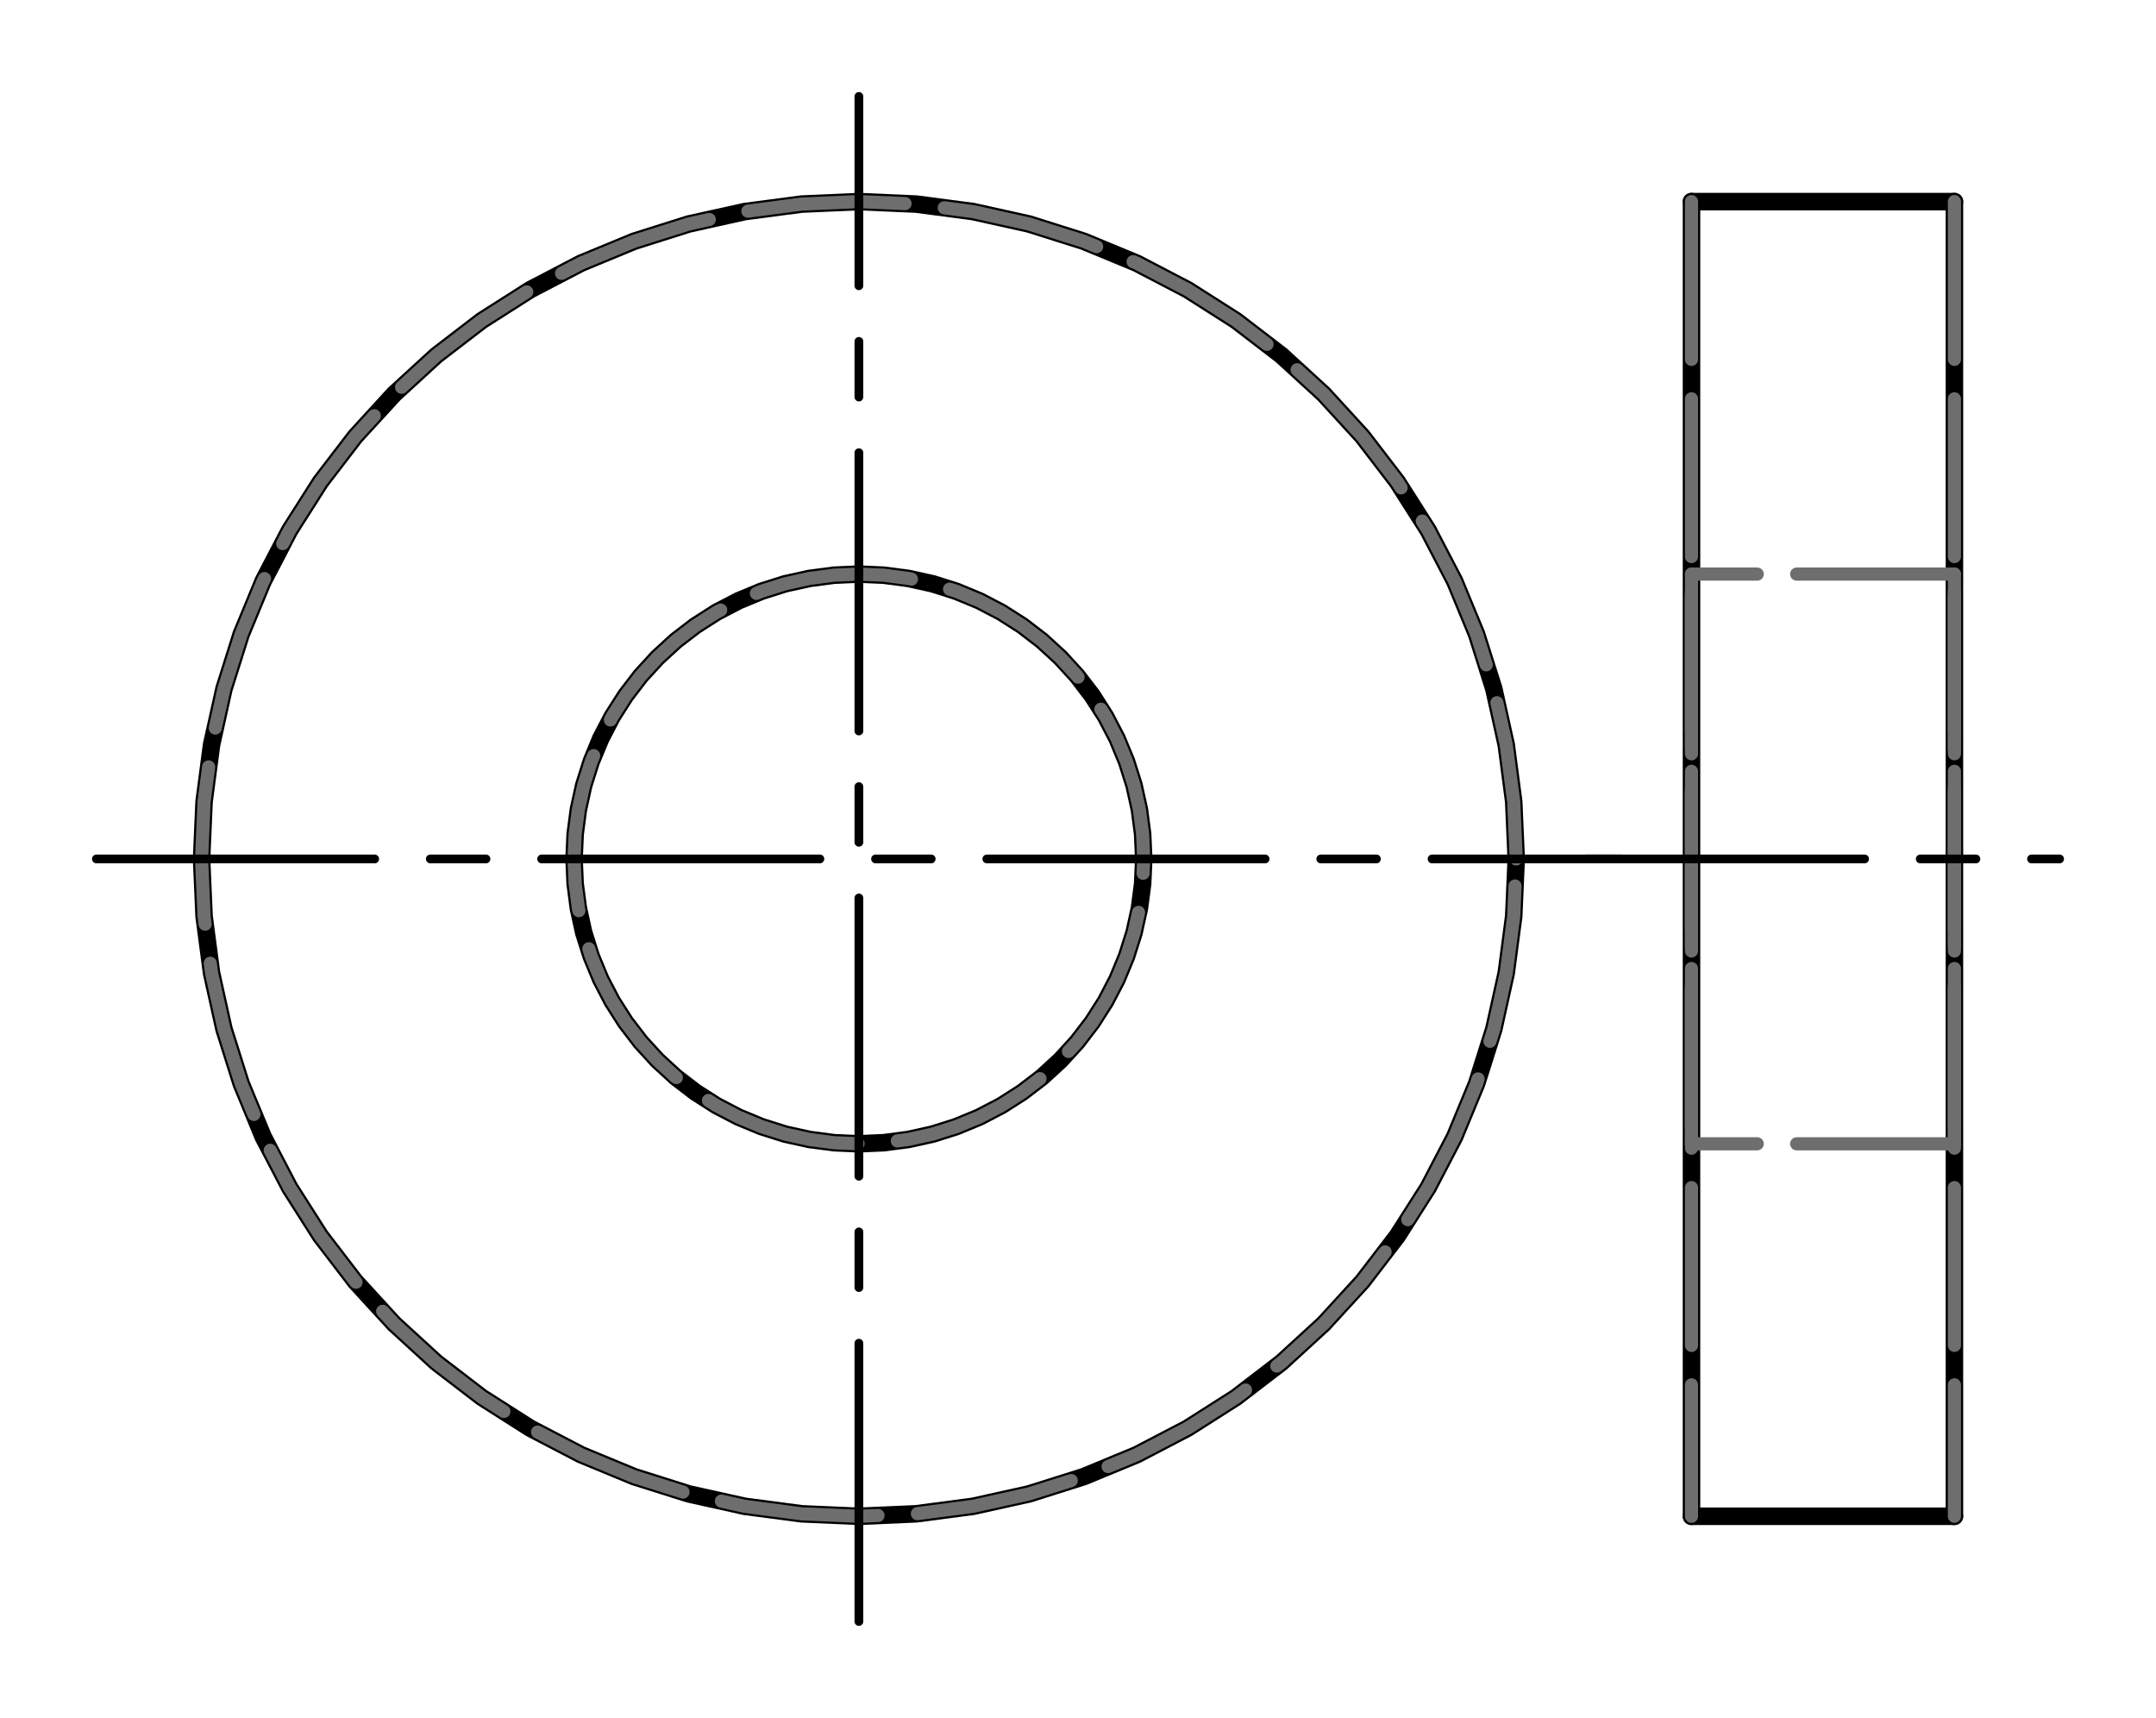
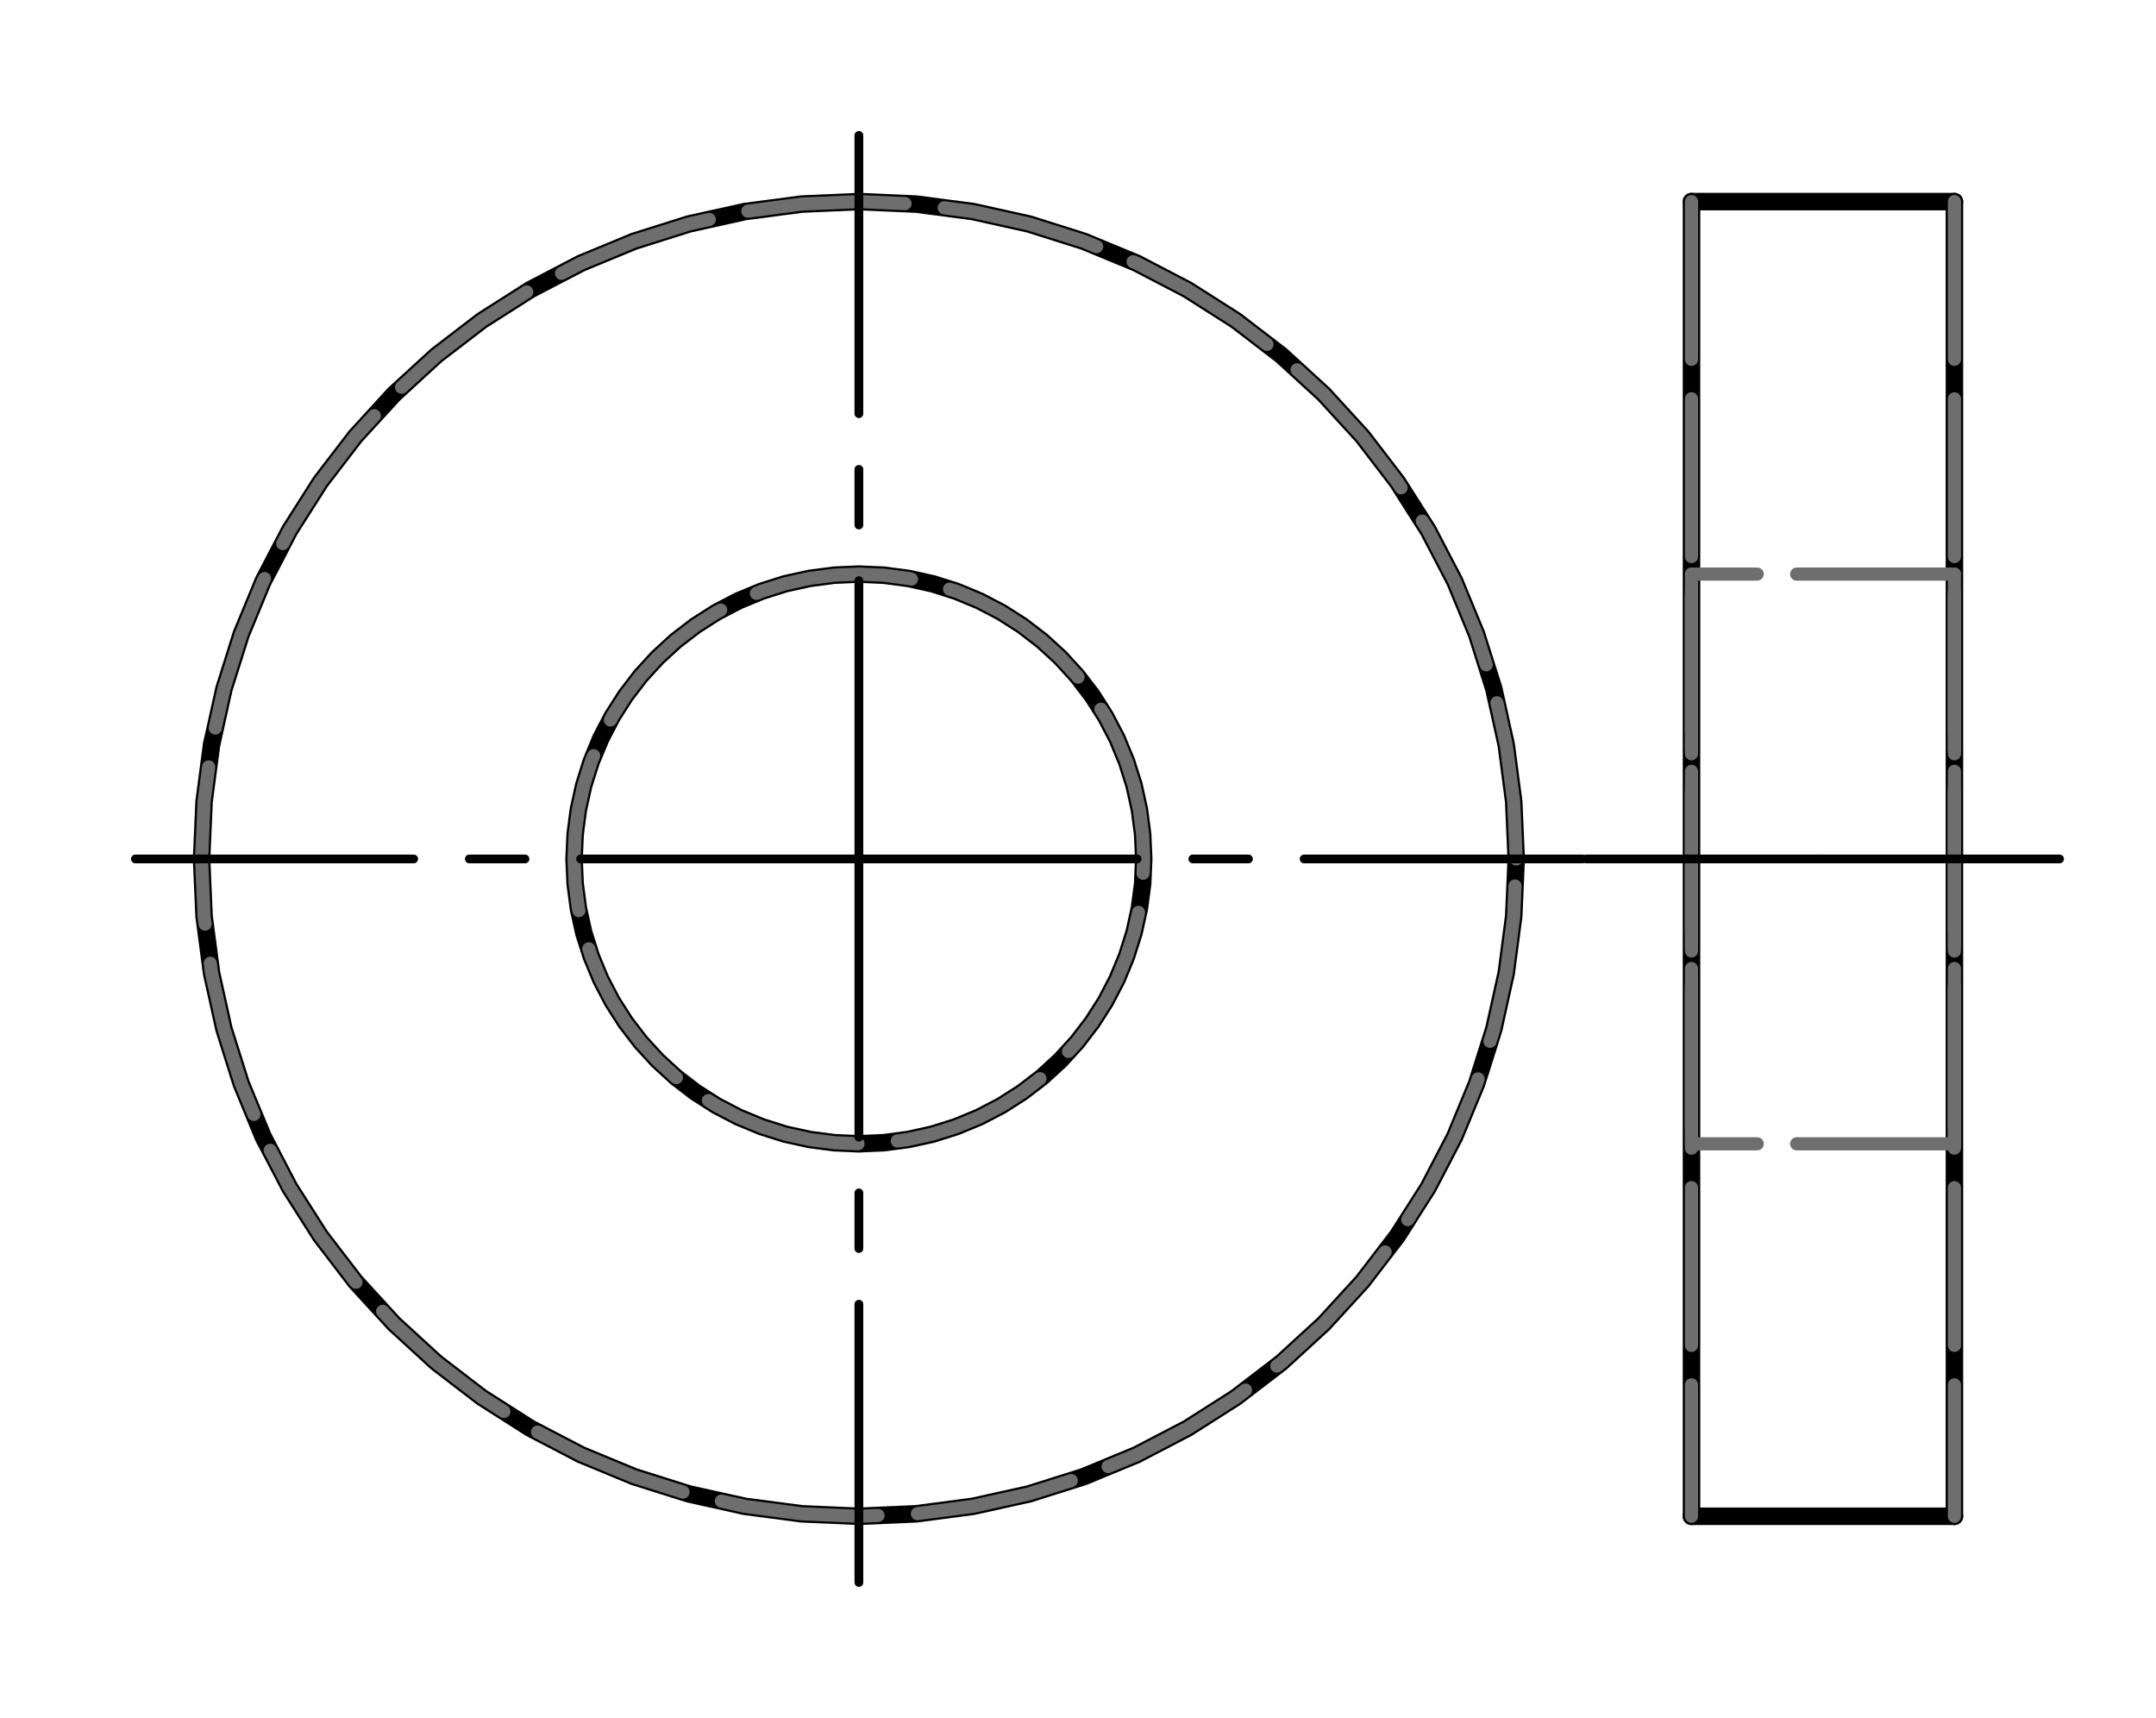
<svg xmlns="http://www.w3.org/2000/svg" width="49.2mm" height="39.2mm" viewBox="-19.6 -19.6 49.2 39.2" version="1.1">
  <g transform="scale(1,-1)" stroke-linecap="round">
    <g fill="none" stroke="rgb(0,0,0)" stroke-width="0.4" id="Visible">
      <path d="M 15.0,0.0 L 14.943,1.307 L 14.772,2.605 L 14.489,3.882 L 14.095,5.13 L 13.595,6.339 L 12.99,7.5 L 12.287,8.604 L 11.491,9.642 L 10.607,10.607 L 9.642,11.491 L 8.604,12.287 L 7.5,12.99 L 6.339,13.595 L 5.13,14.095 L 3.882,14.489 L 2.605,14.772 L 1.307,14.943 L 0.0,15.0 L -1.307,14.943 L -2.605,14.772 L -3.882,14.489 L -5.13,14.095 L -6.339,13.595 L -7.5,12.99 L -8.604,12.287 L -9.642,11.491 L -10.607,10.607 L -11.491,9.642 L -12.287,8.604 L -12.99,7.5 L -13.595,6.339 L -14.095,5.13 L -14.489,3.882 L -14.772,2.605 L -14.943,1.307 L -15.0,0.0 L -14.943,-1.307 L -14.772,-2.605 L -14.489,-3.882 L -14.095,-5.13 L -13.595,-6.339 L -12.99,-7.5 L -12.287,-8.604 L -11.491,-9.642 L -10.607,-10.607 L -9.642,-11.491 L -8.604,-12.287 L -7.5,-12.99 L -6.339,-13.595 L -5.13,-14.095 L -3.882,-14.489 L -2.605,-14.772 L -1.307,-14.943 L -0.0,-15.0 L 1.307,-14.943 L 2.605,-14.772 L 3.882,-14.489 L 5.13,-14.095 L 6.339,-13.595 L 7.5,-12.99 L 8.604,-12.287 L 9.642,-11.491 L 10.607,-10.607 L 11.491,-9.642 L 12.287,-8.604 L 12.99,-7.5 L 13.595,-6.339 L 14.095,-5.13 L 14.489,-3.882 L 14.772,-2.605 L 14.943,-1.307 L 15.0,-0.0" />
      <path d="M 6.5,0.0 L 6.475,0.567 L 6.401,1.129 L 6.279,1.682 L 6.108,2.223 L 5.891,2.747 L 5.629,3.25 L 5.324,3.728 L 4.979,4.178 L 4.596,4.596 L 4.178,4.979 L 3.728,5.324 L 3.25,5.629 L 2.747,5.891 L 2.223,6.108 L 1.682,6.279 L 1.129,6.401 L 0.567,6.475 L -0.0,6.5 L -0.567,6.475 L -1.129,6.401 L -1.682,6.279 L -2.223,6.108 L -2.747,5.891 L -3.25,5.629 L -3.728,5.324 L -4.178,4.979 L -4.596,4.596 L -4.979,4.178 L -5.324,3.728 L -5.629,3.25 L -5.891,2.747 L -6.108,2.223 L -6.279,1.682 L -6.401,1.129 L -6.475,0.567 L -6.5,-0.0 L -6.475,-0.567 L -6.401,-1.129 L -6.279,-1.682 L -6.108,-2.223 L -5.891,-2.747 L -5.629,-3.25 L -5.324,-3.728 L -4.979,-4.178 L -4.596,-4.596 L -4.178,-4.979 L -3.728,-5.324 L -3.25,-5.629 L -2.747,-5.891 L -2.223,-6.108 L -1.682,-6.279 L -1.129,-6.401 L -0.567,-6.475 L 0.0,-6.5 L 0.567,-6.475 L 1.129,-6.401 L 1.682,-6.279 L 2.223,-6.108 L 2.747,-5.891 L 3.25,-5.629 L 3.728,-5.324 L 4.178,-4.979 L 4.596,-4.596 L 4.979,-4.178 L 5.324,-3.728 L 5.629,-3.25 L 5.891,-2.747 L 6.108,-2.223 L 6.279,-1.682 L 6.401,-1.129 L 6.475,-0.567 L 6.5,0.0" />
      <path d="M 19.0,-15.0 L 19.0,-14.583 L 19.0,-14.167 L 19.0,-13.75 L 19.0,-13.333 L 19.0,-12.917 L 19.0,-12.5 L 19.0,-12.083 L 19.0,-11.667 L 19.0,-11.25 L 19.0,-10.833 L 19.0,-10.417 L 19.0,-10.0 L 19.0,-9.583 L 19.0,-9.167 L 19.0,-8.75 L 19.0,-8.333 L 19.0,-7.917 L 19.0,-7.5 L 19.0,-7.083 L 19.0,-6.667 L 19.0,-6.25 L 19.0,-5.833 L 19.0,-5.417 L 19.0,-5.0 L 19.0,-4.583 L 19.0,-4.167 L 19.0,-3.75 L 19.0,-3.333 L 19.0,-2.917 L 19.0,-2.5 L 19.0,-2.083 L 19.0,-1.667 L 19.0,-1.25 L 19.0,-0.833 L 19.0,-0.417 L 19.0,0.0 L 19.0,0.417 L 19.0,0.833 L 19.0,1.25 L 19.0,1.667 L 19.0,2.083 L 19.0,2.5 L 19.0,2.917 L 19.0,3.333 L 19.0,3.75 L 19.0,4.167 L 19.0,4.583 L 19.0,5.0 L 19.0,5.417 L 19.0,5.833 L 19.0,6.25 L 19.0,6.667 L 19.0,7.083 L 19.0,7.5 L 19.0,7.917 L 19.0,8.333 L 19.0,8.75 L 19.0,9.167 L 19.0,9.583 L 19.0,10.0 L 19.0,10.417 L 19.0,10.833 L 19.0,11.25 L 19.0,11.667 L 19.0,12.083 L 19.0,12.5 L 19.0,12.917 L 19.0,13.333 L 19.0,13.75 L 19.0,14.167 L 19.0,14.583 L 19.0,15.0" />
      <path d="M 25.0,15.0 L 24.917,15.0 L 24.833,15.0 L 24.75,15.0 L 24.667,15.0 L 24.583,15.0 L 24.5,15.0 L 24.417,15.0 L 24.333,15.0 L 24.25,15.0 L 24.167,15.0 L 24.083,15.0 L 24.0,15.0 L 23.917,15.0 L 23.833,15.0 L 23.75,15.0 L 23.667,15.0 L 23.583,15.0 L 23.5,15.0 L 23.417,15.0 L 23.333,15.0 L 23.25,15.0 L 23.167,15.0 L 23.083,15.0 L 23.0,15.0 L 22.917,15.0 L 22.833,15.0 L 22.75,15.0 L 22.667,15.0 L 22.583,15.0 L 22.5,15.0 L 22.417,15.0 L 22.333,15.0 L 22.25,15.0 L 22.167,15.0 L 22.083,15.0 L 22.0,15.0 L 21.917,15.0 L 21.833,15.0 L 21.75,15.0 L 21.667,15.0 L 21.583,15.0 L 21.5,15.0 L 21.417,15.0 L 21.333,15.0 L 21.25,15.0 L 21.167,15.0 L 21.083,15.0 L 21.0,15.0 L 20.917,15.0 L 20.833,15.0 L 20.75,15.0 L 20.667,15.0 L 20.583,15.0 L 20.5,15.0 L 20.417,15.0 L 20.333,15.0 L 20.25,15.0 L 20.167,15.0 L 20.083,15.0 L 20.0,15.0 L 19.917,15.0 L 19.833,15.0 L 19.75,15.0 L 19.667,15.0 L 19.583,15.0 L 19.5,15.0 L 19.417,15.0 L 19.333,15.0 L 19.25,15.0 L 19.167,15.0 L 19.083,15.0 L 19.0,15.0" />
      <path d="M 25.0,-15.0 L 25.0,-14.583 L 25.0,-14.167 L 25.0,-13.75 L 25.0,-13.333 L 25.0,-12.917 L 25.0,-12.5 L 25.0,-12.083 L 25.0,-11.667 L 25.0,-11.25 L 25.0,-10.833 L 25.0,-10.417 L 25.0,-10.0 L 25.0,-9.583 L 25.0,-9.167 L 25.0,-8.75 L 25.0,-8.333 L 25.0,-7.917 L 25.0,-7.5 L 25.0,-7.083 L 25.0,-6.667 L 25.0,-6.25 L 25.0,-5.833 L 25.0,-5.417 L 25.0,-5.0 L 25.0,-4.583 L 25.0,-4.167 L 25.0,-3.75 L 25.0,-3.333 L 25.0,-2.917 L 25.0,-2.5 L 25.0,-2.083 L 25.0,-1.667 L 25.0,-1.25 L 25.0,-0.833 L 25.0,-0.417 L 25.0,0.0 L 25.0,0.417 L 25.0,0.833 L 25.0,1.25 L 25.0,1.667 L 25.0,2.083 L 25.0,2.5 L 25.0,2.917 L 25.0,3.333 L 25.0,3.75 L 25.0,4.167 L 25.0,4.583 L 25.0,5.0 L 25.0,5.417 L 25.0,5.833 L 25.0,6.25 L 25.0,6.667 L 25.0,7.083 L 25.0,7.5 L 25.0,7.917 L 25.0,8.333 L 25.0,8.75 L 25.0,9.167 L 25.0,9.583 L 25.0,10.0 L 25.0,10.417 L 25.0,10.833 L 25.0,11.25 L 25.0,11.667 L 25.0,12.083 L 25.0,12.5 L 25.0,12.917 L 25.0,13.333 L 25.0,13.75 L 25.0,14.167 L 25.0,14.583 L 25.0,15.0" />
      <path d="M 25.0,-15.0 L 24.917,-15.0 L 24.833,-15.0 L 24.75,-15.0 L 24.667,-15.0 L 24.583,-15.0 L 24.5,-15.0 L 24.417,-15.0 L 24.333,-15.0 L 24.25,-15.0 L 24.167,-15.0 L 24.083,-15.0 L 24.0,-15.0 L 23.917,-15.0 L 23.833,-15.0 L 23.75,-15.0 L 23.667,-15.0 L 23.583,-15.0 L 23.5,-15.0 L 23.417,-15.0 L 23.333,-15.0 L 23.25,-15.0 L 23.167,-15.0 L 23.083,-15.0 L 23.0,-15.0 L 22.917,-15.0 L 22.833,-15.0 L 22.75,-15.0 L 22.667,-15.0 L 22.583,-15.0 L 22.5,-15.0 L 22.417,-15.0 L 22.333,-15.0 L 22.25,-15.0 L 22.167,-15.0 L 22.083,-15.0 L 22.0,-15.0 L 21.917,-15.0 L 21.833,-15.0 L 21.75,-15.0 L 21.667,-15.0 L 21.583,-15.0 L 21.5,-15.0 L 21.417,-15.0 L 21.333,-15.0 L 21.25,-15.0 L 21.167,-15.0 L 21.083,-15.0 L 21.0,-15.0 L 20.917,-15.0 L 20.833,-15.0 L 20.75,-15.0 L 20.667,-15.0 L 20.583,-15.0 L 20.5,-15.0 L 20.417,-15.0 L 20.333,-15.0 L 20.25,-15.0 L 20.167,-15.0 L 20.083,-15.0 L 20.0,-15.0 L 19.917,-15.0 L 19.833,-15.0 L 19.75,-15.0 L 19.667,-15.0 L 19.583,-15.0 L 19.5,-15.0 L 19.417,-15.0 L 19.333,-15.0 L 19.25,-15.0 L 19.167,-15.0 L 19.083,-15.0 L 19.0,-15.0" />
    </g>
    <g fill="none" stroke="rgb(110,110,110)" stroke-width="0.3" id="Hidden" stroke-dasharray="3.6 0.9">
      <path d="M 15.0,0.0 L 14.943,1.307 L 14.772,2.605 L 14.489,3.882 L 14.095,5.13 L 13.595,6.339 L 12.99,7.5 L 12.287,8.604 L 11.491,9.642 L 10.607,10.607 L 9.642,11.491 L 8.604,12.287 L 7.5,12.99 L 6.339,13.595 L 5.13,14.095 L 3.882,14.489 L 2.605,14.772 L 1.307,14.943 L 0.0,15.0 L -1.307,14.943 L -2.605,14.772 L -3.882,14.489 L -5.13,14.095 L -6.339,13.595 L -7.5,12.99 L -8.604,12.287 L -9.642,11.491 L -10.607,10.607 L -11.491,9.642 L -12.287,8.604 L -12.99,7.5 L -13.595,6.339 L -14.095,5.13 L -14.489,3.882 L -14.772,2.605 L -14.943,1.307 L -15.0,0.0 L -14.943,-1.307 L -14.772,-2.605 L -14.489,-3.882 L -14.095,-5.13 L -13.595,-6.339 L -12.99,-7.5 L -12.287,-8.604 L -11.491,-9.642 L -10.607,-10.607 L -9.642,-11.491 L -8.604,-12.287 L -7.5,-12.99 L -6.339,-13.595 L -5.13,-14.095 L -3.882,-14.489 L -2.605,-14.772 L -1.307,-14.943 L -0.0,-15.0 L 1.307,-14.943 L 2.605,-14.772 L 3.882,-14.489 L 5.13,-14.095 L 6.339,-13.595 L 7.5,-12.99 L 8.604,-12.287 L 9.642,-11.491 L 10.607,-10.607 L 11.491,-9.642 L 12.287,-8.604 L 12.99,-7.5 L 13.595,-6.339 L 14.095,-5.13 L 14.489,-3.882 L 14.772,-2.605 L 14.943,-1.307 L 15.0,-0.0" />
      <path d="M 6.5,0.0 L 6.475,0.567 L 6.401,1.129 L 6.279,1.682 L 6.108,2.223 L 5.891,2.747 L 5.629,3.25 L 5.324,3.728 L 4.979,4.178 L 4.596,4.596 L 4.178,4.979 L 3.728,5.324 L 3.25,5.629 L 2.747,5.891 L 2.223,6.108 L 1.682,6.279 L 1.129,6.401 L 0.567,6.475 L -0.0,6.5 L -0.567,6.475 L -1.129,6.401 L -1.682,6.279 L -2.223,6.108 L -2.747,5.891 L -3.25,5.629 L -3.728,5.324 L -4.178,4.979 L -4.596,4.596 L -4.979,4.178 L -5.324,3.728 L -5.629,3.25 L -5.891,2.747 L -6.108,2.223 L -6.279,1.682 L -6.401,1.129 L -6.475,0.567 L -6.5,-0.0 L -6.475,-0.567 L -6.401,-1.129 L -6.279,-1.682 L -6.108,-2.223 L -5.891,-2.747 L -5.629,-3.25 L -5.324,-3.728 L -4.979,-4.178 L -4.596,-4.596 L -4.178,-4.979 L -3.728,-5.324 L -3.25,-5.629 L -2.747,-5.891 L -2.223,-6.108 L -1.682,-6.279 L -1.129,-6.401 L -0.567,-6.475 L 0.0,-6.5 L 0.567,-6.475 L 1.129,-6.401 L 1.682,-6.279 L 2.223,-6.108 L 2.747,-5.891 L 3.25,-5.629 L 3.728,-5.324 L 4.178,-4.979 L 4.596,-4.596 L 4.979,-4.178 L 5.324,-3.728 L 5.629,-3.25 L 5.891,-2.747 L 6.108,-2.223 L 6.279,-1.682 L 6.401,-1.129 L 6.475,-0.567 L 6.5,0.0" />
      <path d="M 19.0,15.0 L 19.0,14.583 L 19.0,14.167 L 19.0,13.75 L 19.0,13.333 L 19.0,12.917 L 19.0,12.5 L 19.0,12.083 L 19.0,11.667 L 19.0,11.25 L 19.0,10.833 L 19.0,10.417 L 19.0,10.0 L 19.0,9.583 L 19.0,9.167 L 19.0,8.75 L 19.0,8.333 L 19.0,7.917 L 19.0,7.5 L 19.0,7.083 L 19.0,6.667 L 19.0,6.25 L 19.0,5.833 L 19.0,5.417 L 19.0,5.0 L 19.0,4.583 L 19.0,4.167 L 19.0,3.75 L 19.0,3.333 L 19.0,2.917 L 19.0,2.5 L 19.0,2.083 L 19.0,1.667 L 19.0,1.25 L 19.0,0.833 L 19.0,0.417 L 19.0,0.0 L 19.0,-0.417 L 19.0,-0.833 L 19.0,-1.25 L 19.0,-1.667 L 19.0,-2.083 L 19.0,-2.5 L 19.0,-2.917 L 19.0,-3.333 L 19.0,-3.75 L 19.0,-4.167 L 19.0,-4.583 L 19.0,-5.0 L 19.0,-5.417 L 19.0,-5.833 L 19.0,-6.25 L 19.0,-6.667 L 19.0,-7.083 L 19.0,-7.5 L 19.0,-7.917 L 19.0,-8.333 L 19.0,-8.75 L 19.0,-9.167 L 19.0,-9.583 L 19.0,-10.0 L 19.0,-10.417 L 19.0,-10.833 L 19.0,-11.25 L 19.0,-11.667 L 19.0,-12.083 L 19.0,-12.5 L 19.0,-12.917 L 19.0,-13.333 L 19.0,-13.75 L 19.0,-14.167 L 19.0,-14.583 L 19.0,-15.0" />
      <path d="M 25.0,15.0 L 25.0,14.583 L 25.0,14.167 L 25.0,13.75 L 25.0,13.333 L 25.0,12.917 L 25.0,12.5 L 25.0,12.083 L 25.0,11.667 L 25.0,11.25 L 25.0,10.833 L 25.0,10.417 L 25.0,10.0 L 25.0,9.583 L 25.0,9.167 L 25.0,8.75 L 25.0,8.333 L 25.0,7.917 L 25.0,7.5 L 25.0,7.083 L 25.0,6.667 L 25.0,6.25 L 25.0,5.833 L 25.0,5.417 L 25.0,5.0 L 25.0,4.583 L 25.0,4.167 L 25.0,3.75 L 25.0,3.333 L 25.0,2.917 L 25.0,2.5 L 25.0,2.083 L 25.0,1.667 L 25.0,1.25 L 25.0,0.833 L 25.0,0.417 L 25.0,0.0 L 25.0,-0.417 L 25.0,-0.833 L 25.0,-1.25 L 25.0,-1.667 L 25.0,-2.083 L 25.0,-2.5 L 25.0,-2.917 L 25.0,-3.333 L 25.0,-3.75 L 25.0,-4.167 L 25.0,-4.583 L 25.0,-5.0 L 25.0,-5.417 L 25.0,-5.833 L 25.0,-6.25 L 25.0,-6.667 L 25.0,-7.083 L 25.0,-7.5 L 25.0,-7.917 L 25.0,-8.333 L 25.0,-8.75 L 25.0,-9.167 L 25.0,-9.583 L 25.0,-10.0 L 25.0,-10.417 L 25.0,-10.833 L 25.0,-11.25 L 25.0,-11.667 L 25.0,-12.083 L 25.0,-12.5 L 25.0,-12.917 L 25.0,-13.333 L 25.0,-13.75 L 25.0,-14.167 L 25.0,-14.583 L 25.0,-15.0" />
      <path d="M 19.0,6.5 L 19.0,6.319 L 19.0,6.139 L 19.0,5.958 L 19.0,5.778 L 19.0,5.597 L 19.0,5.417 L 19.0,5.236 L 19.0,5.056 L 19.0,4.875 L 19.0,4.694 L 19.0,4.514 L 19.0,4.333 L 19.0,4.153 L 19.0,3.972 L 19.0,3.792 L 19.0,3.611 L 19.0,3.431 L 19.0,3.25 L 19.0,3.069 L 19.0,2.889 L 19.0,2.708 L 19.0,2.528 L 19.0,2.347 L 19.0,2.167 L 19.0,1.986 L 19.0,1.806 L 19.0,1.625 L 19.0,1.444 L 19.0,1.264 L 19.0,1.083 L 19.0,0.903 L 19.0,0.722 L 19.0,0.542 L 19.0,0.361 L 19.0,0.181 L 19.0,0.0 L 19.0,-0.181 L 19.0,-0.361 L 19.0,-0.542 L 19.0,-0.722 L 19.0,-0.903 L 19.0,-1.083 L 19.0,-1.264 L 19.0,-1.444 L 19.0,-1.625 L 19.0,-1.806 L 19.0,-1.986 L 19.0,-2.167 L 19.0,-2.347 L 19.0,-2.528 L 19.0,-2.708 L 19.0,-2.889 L 19.0,-3.069 L 19.0,-3.25 L 19.0,-3.431 L 19.0,-3.611 L 19.0,-3.792 L 19.0,-3.972 L 19.0,-4.153 L 19.0,-4.333 L 19.0,-4.514 L 19.0,-4.694 L 19.0,-4.875 L 19.0,-5.056 L 19.0,-5.236 L 19.0,-5.417 L 19.0,-5.597 L 19.0,-5.778 L 19.0,-5.958 L 19.0,-6.139 L 19.0,-6.319 L 19.0,-6.5" />
      <path d="M 19.0,-6.5 L 19.0,-6.319 L 19.0,-6.139 L 19.0,-5.958 L 19.0,-5.778 L 19.0,-5.597 L 19.0,-5.417 L 19.0,-5.236 L 19.0,-5.056 L 19.0,-4.875 L 19.0,-4.694 L 19.0,-4.514 L 19.0,-4.333 L 19.0,-4.153 L 19.0,-3.972 L 19.0,-3.792 L 19.0,-3.611 L 19.0,-3.431 L 19.0,-3.25 L 19.0,-3.069 L 19.0,-2.889 L 19.0,-2.708 L 19.0,-2.528 L 19.0,-2.347 L 19.0,-2.167 L 19.0,-1.986 L 19.0,-1.806 L 19.0,-1.625 L 19.0,-1.444 L 19.0,-1.264 L 19.0,-1.083 L 19.0,-0.903 L 19.0,-0.722 L 19.0,-0.542 L 19.0,-0.361 L 19.0,-0.181 L 19.0,0.0 L 19.0,0.181 L 19.0,0.361 L 19.0,0.542 L 19.0,0.722 L 19.0,0.903 L 19.0,1.083 L 19.0,1.264 L 19.0,1.444 L 19.0,1.625 L 19.0,1.806 L 19.0,1.986 L 19.0,2.167 L 19.0,2.347 L 19.0,2.528 L 19.0,2.708 L 19.0,2.889 L 19.0,3.069 L 19.0,3.25 L 19.0,3.431 L 19.0,3.611 L 19.0,3.792 L 19.0,3.972 L 19.0,4.153 L 19.0,4.333 L 19.0,4.514 L 19.0,4.694 L 19.0,4.875 L 19.0,5.056 L 19.0,5.236 L 19.0,5.417 L 19.0,5.597 L 19.0,5.778 L 19.0,5.958 L 19.0,6.139 L 19.0,6.319 L 19.0,6.5" />
      <path d="M 25.0,6.5 L 25.0,6.319 L 25.0,6.139 L 25.0,5.958 L 25.0,5.778 L 25.0,5.597 L 25.0,5.417 L 25.0,5.236 L 25.0,5.056 L 25.0,4.875 L 25.0,4.694 L 25.0,4.514 L 25.0,4.333 L 25.0,4.153 L 25.0,3.972 L 25.0,3.792 L 25.0,3.611 L 25.0,3.431 L 25.0,3.25 L 25.0,3.069 L 25.0,2.889 L 25.0,2.708 L 25.0,2.528 L 25.0,2.347 L 25.0,2.167 L 25.0,1.986 L 25.0,1.806 L 25.0,1.625 L 25.0,1.444 L 25.0,1.264 L 25.0,1.083 L 25.0,0.903 L 25.0,0.722 L 25.0,0.542 L 25.0,0.361 L 25.0,0.181 L 25.0,0.0 L 25.0,-0.181 L 25.0,-0.361 L 25.0,-0.542 L 25.0,-0.722 L 25.0,-0.903 L 25.0,-1.083 L 25.0,-1.264 L 25.0,-1.444 L 25.0,-1.625 L 25.0,-1.806 L 25.0,-1.986 L 25.0,-2.167 L 25.0,-2.347 L 25.0,-2.528 L 25.0,-2.708 L 25.0,-2.889 L 25.0,-3.069 L 25.0,-3.25 L 25.0,-3.431 L 25.0,-3.611 L 25.0,-3.792 L 25.0,-3.972 L 25.0,-4.153 L 25.0,-4.333 L 25.0,-4.514 L 25.0,-4.694 L 25.0,-4.875 L 25.0,-5.056 L 25.0,-5.236 L 25.0,-5.417 L 25.0,-5.597 L 25.0,-5.778 L 25.0,-5.958 L 25.0,-6.139 L 25.0,-6.319 L 25.0,-6.5" />
      <path d="M 25.0,-6.5 L 25.0,-6.319 L 25.0,-6.139 L 25.0,-5.958 L 25.0,-5.778 L 25.0,-5.597 L 25.0,-5.417 L 25.0,-5.236 L 25.0,-5.056 L 25.0,-4.875 L 25.0,-4.694 L 25.0,-4.514 L 25.0,-4.333 L 25.0,-4.153 L 25.0,-3.972 L 25.0,-3.792 L 25.0,-3.611 L 25.0,-3.431 L 25.0,-3.25 L 25.0,-3.069 L 25.0,-2.889 L 25.0,-2.708 L 25.0,-2.528 L 25.0,-2.347 L 25.0,-2.167 L 25.0,-1.986 L 25.0,-1.806 L 25.0,-1.625 L 25.0,-1.444 L 25.0,-1.264 L 25.0,-1.083 L 25.0,-0.903 L 25.0,-0.722 L 25.0,-0.542 L 25.0,-0.361 L 25.0,-0.181 L 25.0,0.0 L 25.0,0.181 L 25.0,0.361 L 25.0,0.542 L 25.0,0.722 L 25.0,0.903 L 25.0,1.083 L 25.0,1.264 L 25.0,1.444 L 25.0,1.625 L 25.0,1.806 L 25.0,1.986 L 25.0,2.167 L 25.0,2.347 L 25.0,2.528 L 25.0,2.708 L 25.0,2.889 L 25.0,3.069 L 25.0,3.25 L 25.0,3.431 L 25.0,3.611 L 25.0,3.792 L 25.0,3.972 L 25.0,4.153 L 25.0,4.333 L 25.0,4.514 L 25.0,4.694 L 25.0,4.875 L 25.0,5.056 L 25.0,5.236 L 25.0,5.417 L 25.0,5.597 L 25.0,5.778 L 25.0,5.958 L 25.0,6.139 L 25.0,6.319 L 25.0,6.5" />
      <path d="M 25.0,6.5 L 24.917,6.5 L 24.833,6.5 L 24.75,6.5 L 24.667,6.5 L 24.583,6.5 L 24.5,6.5 L 24.417,6.5 L 24.333,6.5 L 24.25,6.5 L 24.167,6.5 L 24.083,6.5 L 24.0,6.5 L 23.917,6.5 L 23.833,6.5 L 23.75,6.5 L 23.667,6.5 L 23.583,6.5 L 23.5,6.5 L 23.417,6.5 L 23.333,6.5 L 23.25,6.5 L 23.167,6.5 L 23.083,6.5 L 23.0,6.5 L 22.917,6.5 L 22.833,6.5 L 22.75,6.5 L 22.667,6.5 L 22.583,6.5 L 22.5,6.5 L 22.417,6.5 L 22.333,6.5 L 22.25,6.5 L 22.167,6.5 L 22.083,6.5 L 22.0,6.5 L 21.917,6.5 L 21.833,6.5 L 21.75,6.5 L 21.667,6.5 L 21.583,6.5 L 21.5,6.5 L 21.417,6.5 L 21.333,6.5 L 21.25,6.5 L 21.167,6.5 L 21.083,6.5 L 21.0,6.5 L 20.917,6.5 L 20.833,6.5 L 20.75,6.5 L 20.667,6.5 L 20.583,6.5 L 20.5,6.5 L 20.417,6.5 L 20.333,6.5 L 20.25,6.5 L 20.167,6.5 L 20.083,6.5 L 20.0,6.5 L 19.917,6.5 L 19.833,6.5 L 19.75,6.5 L 19.667,6.5 L 19.583,6.5 L 19.5,6.5 L 19.417,6.5 L 19.333,6.5 L 19.25,6.5 L 19.167,6.5 L 19.083,6.5 L 19.0,6.5" />
      <path d="M 25.0,-6.5 L 24.917,-6.5 L 24.833,-6.5 L 24.75,-6.5 L 24.667,-6.5 L 24.583,-6.5 L 24.5,-6.5 L 24.417,-6.5 L 24.333,-6.5 L 24.25,-6.5 L 24.167,-6.5 L 24.083,-6.5 L 24.0,-6.5 L 23.917,-6.5 L 23.833,-6.5 L 23.75,-6.5 L 23.667,-6.5 L 23.583,-6.5 L 23.5,-6.5 L 23.417,-6.5 L 23.333,-6.5 L 23.25,-6.5 L 23.167,-6.5 L 23.083,-6.5 L 23.0,-6.5 L 22.917,-6.5 L 22.833,-6.5 L 22.75,-6.5 L 22.667,-6.5 L 22.583,-6.5 L 22.5,-6.5 L 22.417,-6.5 L 22.333,-6.5 L 22.25,-6.5 L 22.167,-6.5 L 22.083,-6.5 L 22.0,-6.5 L 21.917,-6.5 L 21.833,-6.5 L 21.75,-6.5 L 21.667,-6.5 L 21.583,-6.5 L 21.5,-6.5 L 21.417,-6.5 L 21.333,-6.5 L 21.25,-6.5 L 21.167,-6.5 L 21.083,-6.5 L 21.0,-6.5 L 20.917,-6.5 L 20.833,-6.5 L 20.75,-6.5 L 20.667,-6.5 L 20.583,-6.5 L 20.5,-6.5 L 20.417,-6.5 L 20.333,-6.5 L 20.25,-6.5 L 20.167,-6.5 L 20.083,-6.5 L 20.0,-6.5 L 19.917,-6.5 L 19.833,-6.5 L 19.75,-6.5 L 19.667,-6.5 L 19.583,-6.5 L 19.5,-6.5 L 19.417,-6.5 L 19.333,-6.5 L 19.25,-6.5 L 19.167,-6.5 L 19.083,-6.5 L 19.0,-6.5" />
    </g>
    <g fill="none" stroke="rgb(0,0,0)" stroke-width="0.2" id="Center" stroke-dasharray="6.35 1.27 1.27 1.27">
-       <line x1="-17.4" y1="0.0" x2="17.4" y2="0.0" />
-       <line x1="-0.0" y1="-17.4" x2="-0.0" y2="17.4" />
-       <line x1="16.6" y1="0.0" x2="27.4" y2="0.0" />
+       <line x1="-0.0" y1="0.0" x2="-17.4" y2="0.0" />
+       <line x1="-0.0" y1="0.0" x2="17.4" y2="0.0" />
+       <line x1="-0.0" y1="0.0" x2="-0.0" y2="-17.4" />
+       <line x1="-0.0" y1="0.0" x2="-0.0" y2="17.4" />
+       <line x1="22.0" y1="0.0" x2="16.6" y2="0.0" />
+       <line x1="22.0" y1="0.0" x2="27.4" y2="0.0" />
    </g>
  </g>
</svg>
